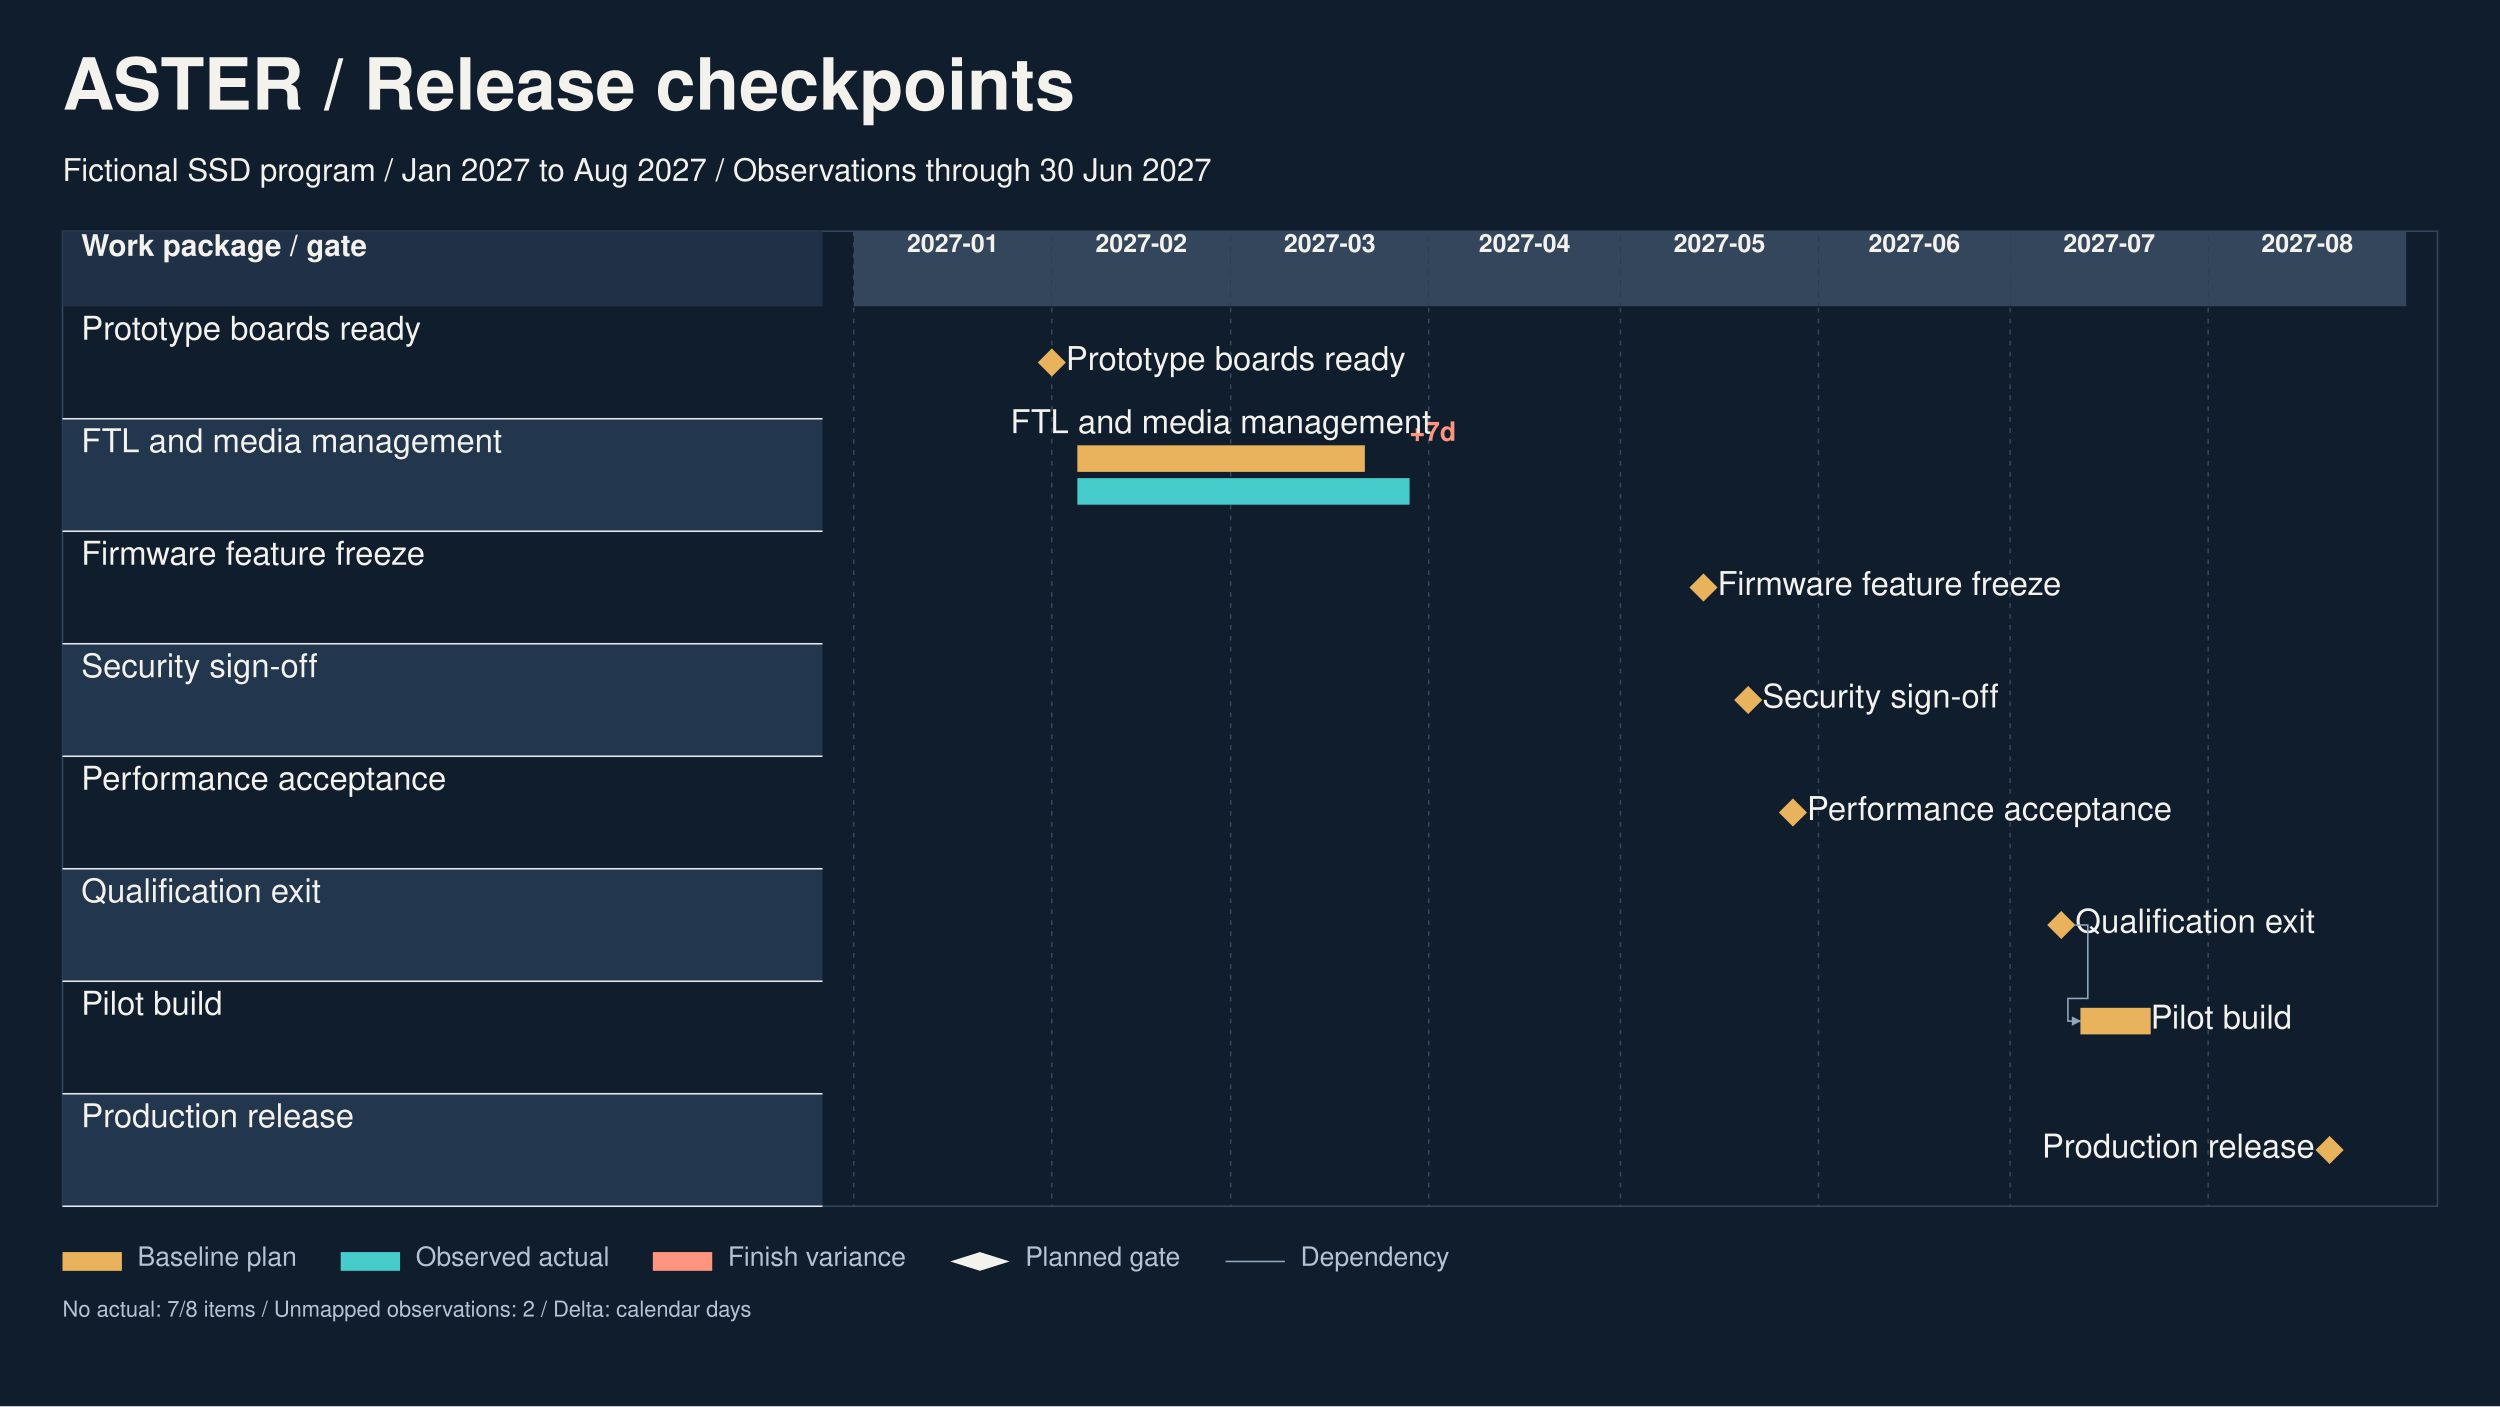
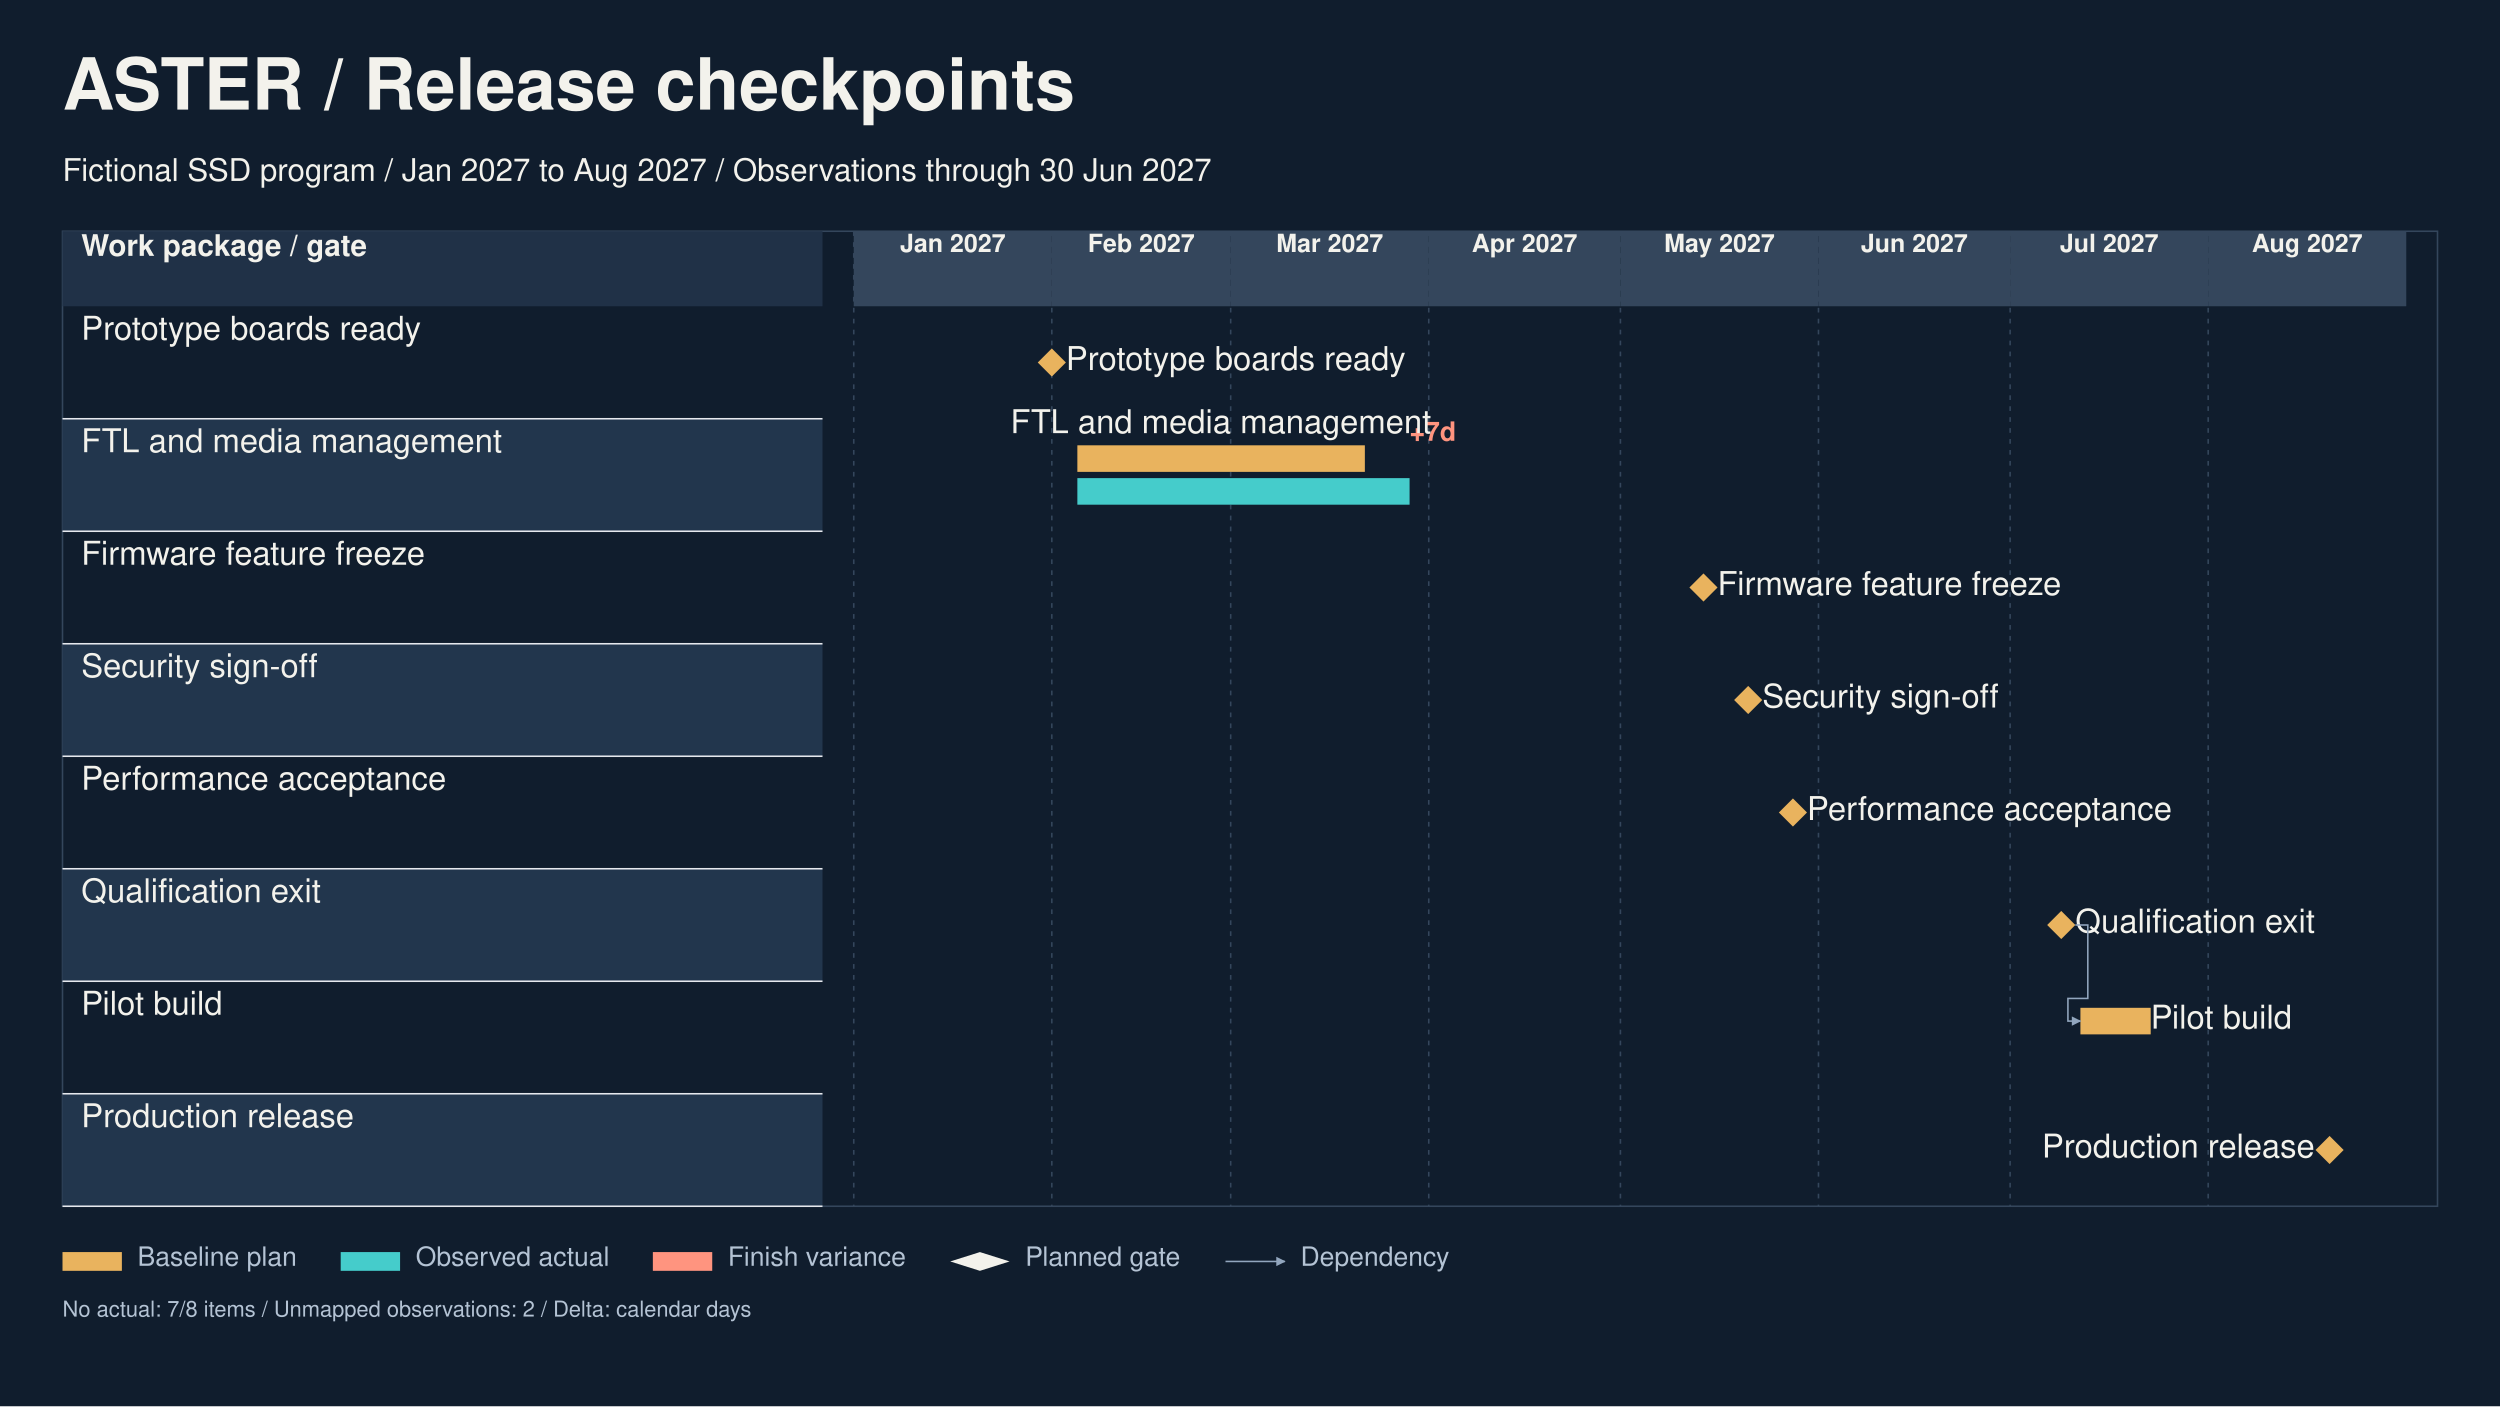
<svg xmlns="http://www.w3.org/2000/svg" width="1600" height="900" viewBox="0 0 1600 900" role="img" aria-labelledby="title desc">
  <defs>
    <marker id="dependency-arrow" markerWidth="6" markerHeight="6" refX="5.5" refY="3.0" orient="auto">
      <path d="M0 0L6 3.0L0 6Z" fill="#92A6BE" />
    </marker>
  </defs>
  <rect width="1600" height="900" fill="#101D2D" />
  <rect data-scene-id="table-timeline:table-frame:table::primitive" data-purpose="table-frame" data-source-ref="table" x="40" y="148" width="1520" height="624" fill="none" stroke="#34465C" />
  <rect data-scene-id="table-timeline:table-header-band:table-header::primitive" data-purpose="table-header" data-source-ref="table-header" x="40" y="148" width="486.4" height="48" fill="#203147" stroke="none" />
  <rect data-scene-id="table-timeline:row-shade:ftl::primitive" data-purpose="row-shade" data-source-ref="ftl" x="40" y="268" width="486.4" height="72" fill="#22364D" stroke="none" />
  <rect data-scene-id="table-timeline:row-shade:security-exit::primitive" data-purpose="row-shade" data-source-ref="security-exit" x="40" y="412" width="486.4" height="72" fill="#22364D" stroke="none" />
  <rect data-scene-id="table-timeline:row-shade:qual-exit::primitive" data-purpose="row-shade" data-source-ref="qual-exit" x="40" y="556" width="486.4" height="72" fill="#22364D" stroke="none" />
  <rect data-scene-id="table-timeline:row-shade:release::primitive" data-purpose="row-shade" data-source-ref="release" x="40" y="700" width="486.4" height="72" fill="#22364D" stroke="none" />
  <path data-scene-id="table-timeline:table-row-rule:board::primitive" data-purpose="table-row" data-source-ref="board" d="M40 268L526.4 268" stroke="#E6E9EE" fill="none" />
  <path data-scene-id="table-timeline:table-row-rule:ftl::primitive" data-purpose="table-row" data-source-ref="ftl" d="M40 340L526.4 340" stroke="#E6E9EE" fill="none" />
  <path data-scene-id="table-timeline:table-row-rule:fw-freeze::primitive" data-purpose="table-row" data-source-ref="fw-freeze" d="M40 412L526.4 412" stroke="#E6E9EE" fill="none" />
  <path data-scene-id="table-timeline:table-row-rule:security-exit::primitive" data-purpose="table-row" data-source-ref="security-exit" d="M40 484L526.4 484" stroke="#E6E9EE" fill="none" />
  <path data-scene-id="table-timeline:table-row-rule:perf-exit::primitive" data-purpose="table-row" data-source-ref="perf-exit" d="M40 556L526.4 556" stroke="#E6E9EE" fill="none" />
  <path data-scene-id="table-timeline:table-row-rule:qual-exit::primitive" data-purpose="table-row" data-source-ref="qual-exit" d="M40 628L526.4 628" stroke="#E6E9EE" fill="none" />
  <path data-scene-id="table-timeline:table-row-rule:pilot::primitive" data-purpose="table-row" data-source-ref="pilot" d="M40 700L526.4 700" stroke="#E6E9EE" fill="none" />
  <path data-scene-id="table-timeline:table-row-rule:release::primitive" data-purpose="table-row" data-source-ref="release" d="M40 772L526.4 772" stroke="#E6E9EE" fill="none" />
  <rect data-scene-id="table-timeline:axis-band:axis:month:0:axis:primitive" data-purpose="axis-band" data-source-ref="axis:month:0" x="546.4" y="148" width="126.76" height="48" fill="#34465C" stroke="none" />
  <rect data-scene-id="table-timeline:axis-band:axis:month:1:axis:primitive" data-purpose="axis-band" data-source-ref="axis:month:1" x="673.16" y="148" width="114.49" height="48" fill="#34465C" stroke="none" />
  <rect data-scene-id="table-timeline:axis-band:axis:month:2:axis:primitive" data-purpose="axis-band" data-source-ref="axis:month:2" x="787.64" y="148" width="126.76" height="48" fill="#34465C" stroke="none" />
  <rect data-scene-id="table-timeline:axis-band:axis:month:3:axis:primitive" data-purpose="axis-band" data-source-ref="axis:month:3" x="914.4" y="148" width="122.67" height="48" fill="#34465C" stroke="none" />
  <rect data-scene-id="table-timeline:axis-band:axis:month:4:axis:primitive" data-purpose="axis-band" data-source-ref="axis:month:4" x="1037.07" y="148" width="126.76" height="48" fill="#34465C" stroke="none" />
  <rect data-scene-id="table-timeline:axis-band:axis:month:5:axis:primitive" data-purpose="axis-band" data-source-ref="axis:month:5" x="1163.82" y="148" width="122.67" height="48" fill="#34465C" stroke="none" />
  <rect data-scene-id="table-timeline:axis-band:axis:month:6:axis:primitive" data-purpose="axis-band" data-source-ref="axis:month:6" x="1286.49" y="148" width="126.76" height="48" fill="#34465C" stroke="none" />
  <rect data-scene-id="table-timeline:axis-band:axis:month:7:axis:primitive" data-purpose="axis-band" data-source-ref="axis:month:7" x="1413.24" y="148" width="126.76" height="48" fill="#34465C" stroke="none" />
  <path data-scene-id="table-timeline:tick:tick:month:0:axis:primitive" data-purpose="axis-major" data-source-ref="tick:month:0" d="M546.4 148L546.4 772" stroke="#34465C" fill="none" stroke-dasharray="3 4" />
  <path data-scene-id="table-timeline:tick:tick:month:1:axis:primitive" data-purpose="axis-major" data-source-ref="tick:month:1" d="M673.16 148L673.16 772" stroke="#34465C" fill="none" stroke-dasharray="3 4" />
  <path data-scene-id="table-timeline:tick:tick:month:2:axis:primitive" data-purpose="axis-major" data-source-ref="tick:month:2" d="M787.64 148L787.64 772" stroke="#34465C" fill="none" stroke-dasharray="3 4" />
  <path data-scene-id="table-timeline:tick:tick:month:3:axis:primitive" data-purpose="axis-major" data-source-ref="tick:month:3" d="M914.4 148L914.4 772" stroke="#34465C" fill="none" stroke-dasharray="3 4" />
  <path data-scene-id="table-timeline:tick:tick:month:4:axis:primitive" data-purpose="axis-major" data-source-ref="tick:month:4" d="M1037.07 148L1037.07 772" stroke="#34465C" fill="none" stroke-dasharray="3 4" />
  <path data-scene-id="table-timeline:tick:tick:month:5:axis:primitive" data-purpose="axis-major" data-source-ref="tick:month:5" d="M1163.82 148L1163.82 772" stroke="#34465C" fill="none" stroke-dasharray="3 4" />
  <path data-scene-id="table-timeline:tick:tick:month:6:axis:primitive" data-purpose="axis-major" data-source-ref="tick:month:6" d="M1286.49 148L1286.49 772" stroke="#34465C" fill="none" stroke-dasharray="3 4" />
  <path data-scene-id="table-timeline:tick:tick:month:7:axis:primitive" data-purpose="axis-major" data-source-ref="tick:month:7" d="M1413.24 148L1413.24 772" stroke="#34465C" fill="none" stroke-dasharray="3 4" />
-   <path data-scene-id="table-timeline:comparison-mark:board:planned:primitive" data-purpose="planned" data-source-ref="board" data-lane-offset="27" d="M673.16 223L682.16 232L673.16 241L664.16 232Z" fill="#E9B35E" />
-   <rect data-scene-id="table-timeline:comparison-mark:ftl:planned:primitive" data-purpose="planned" data-source-ref="ftl" data-lane-offset="89" x="689.51" y="285" width="184" height="17" fill="#E9B35E" stroke="none" />
-   <rect data-scene-id="table-timeline:comparison-mark:ftl:actual:primitive" data-purpose="actual" data-source-ref="ftl" data-lane-offset="110" x="689.51" y="306" width="212.62" height="17" fill="#45CCCB" stroke="none" />
+   <path data-scene-id="table-timeline:comparison-mark:board:planned:primitive" data-purpose="planned" data-source-ref="board" data-lane-offset="27" d="M673.16 223L682.16 232L673.16 241L664.16 232Z" fill="#E9B35E" opacity="1" />
+   <rect data-scene-id="table-timeline:comparison-mark:ftl:planned:primitive" data-purpose="planned" data-source-ref="ftl" data-lane-offset="89" x="689.51" y="285" width="184" height="17" fill="#E9B35E" stroke="none" opacity="1" />
+   <rect data-scene-id="table-timeline:comparison-mark:ftl:actual:primitive" data-purpose="actual" data-source-ref="ftl" data-lane-offset="110" x="689.51" y="306" width="212.62" height="17" fill="#45CCCB" stroke="none" opacity="1" />
  <text data-scene-id="table-timeline:comparison-mark:ftl:finish-delta:primitive" data-purpose="variance" data-source-ref="ftl" x="902.13" y="282.09" font-family="Nimbus Sans, Arial, sans-serif" font-size="17" font-weight="700" letter-spacing="0" fill="#FF947F" text-anchor="start">+7d</text>
-   <path data-scene-id="table-timeline:comparison-mark:fw-freeze:planned:primitive" data-purpose="planned" data-source-ref="fw-freeze" data-lane-offset="171" d="M1090.22 367L1099.22 376L1090.22 385L1081.22 376Z" fill="#E9B35E" />
-   <path data-scene-id="table-timeline:comparison-mark:security-exit:planned:primitive" data-purpose="planned" data-source-ref="security-exit" data-lane-offset="243" d="M1118.84 439L1127.84 448L1118.84 457L1109.84 448Z" fill="#E9B35E" />
-   <path data-scene-id="table-timeline:comparison-mark:perf-exit:planned:primitive" data-purpose="planned" data-source-ref="perf-exit" data-lane-offset="315" d="M1147.47 511L1156.47 520L1147.47 529L1138.47 520Z" fill="#E9B35E" />
-   <path data-scene-id="table-timeline:comparison-mark:qual-exit:planned:primitive" data-purpose="planned" data-source-ref="qual-exit" data-lane-offset="387" d="M1319.2 583L1328.2 592L1319.2 601L1310.2 592Z" fill="#E9B35E" />
-   <rect data-scene-id="table-timeline:comparison-mark:pilot:planned:primitive" data-purpose="planned" data-source-ref="pilot" data-lane-offset="449" x="1331.47" y="645" width="44.98" height="17" fill="#E9B35E" stroke="none" />
-   <path data-scene-id="table-timeline:comparison-mark:release:planned:primitive" data-purpose="planned" data-source-ref="release" data-lane-offset="531" d="M1490.93 727L1499.93 736L1490.93 745L1481.93 736Z" fill="#E9B35E" />
+   <path data-scene-id="table-timeline:comparison-mark:fw-freeze:planned:primitive" data-purpose="planned" data-source-ref="fw-freeze" data-lane-offset="171" d="M1090.22 367L1099.22 376L1090.22 385L1081.22 376Z" fill="#E9B35E" opacity="1" />
+   <path data-scene-id="table-timeline:comparison-mark:security-exit:planned:primitive" data-purpose="planned" data-source-ref="security-exit" data-lane-offset="243" d="M1118.84 439L1127.84 448L1118.84 457L1109.84 448Z" fill="#E9B35E" opacity="1" />
+   <path data-scene-id="table-timeline:comparison-mark:perf-exit:planned:primitive" data-purpose="planned" data-source-ref="perf-exit" data-lane-offset="315" d="M1147.47 511L1156.47 520L1147.47 529L1138.47 520Z" fill="#E9B35E" opacity="1" />
+   <path data-scene-id="table-timeline:comparison-mark:qual-exit:planned:primitive" data-purpose="planned" data-source-ref="qual-exit" data-lane-offset="387" d="M1319.2 583L1328.2 592L1319.2 601L1310.2 592Z" fill="#E9B35E" opacity="1" />
+   <rect data-scene-id="table-timeline:comparison-mark:pilot:planned:primitive" data-purpose="planned" data-source-ref="pilot" data-lane-offset="449" x="1331.47" y="645" width="44.98" height="17" fill="#E9B35E" stroke="none" opacity="1" />
+   <path data-scene-id="table-timeline:comparison-mark:release:planned:primitive" data-purpose="planned" data-source-ref="release" data-lane-offset="531" d="M1490.93 727L1499.93 736L1490.93 745L1481.93 736Z" fill="#E9B35E" opacity="1" />
  <text data-scene-id="table-timeline:table-column-label:Work package / gate::primitive" data-purpose="table-header" data-source-ref="Work package / gate" x="52" y="163.75" font-family="Nimbus Sans, Arial, sans-serif" font-size="19" font-weight="700" letter-spacing="0" fill="#F3F2EC" text-anchor="start">Work package / gate</text>
  <text data-scene-id="table-timeline:table-cell:board:Work package / gate::primitive" data-purpose="table-cell" data-source-ref="board:Work package / gate" x="52" y="217.41" font-family="Nimbus Sans, Arial, sans-serif" font-size="21" font-weight="400" letter-spacing="0" fill="#F3F2EC" text-anchor="start">Prototype boards ready</text>
  <text data-scene-id="table-timeline:table-cell:ftl:Work package / gate::primitive" data-purpose="table-cell" data-source-ref="ftl:Work package / gate" x="52" y="289.41" font-family="Nimbus Sans, Arial, sans-serif" font-size="21" font-weight="400" letter-spacing="0" fill="#F3F2EC" text-anchor="start">FTL and media management</text>
  <text data-scene-id="table-timeline:table-cell:fw-freeze:Work package / gate::primitive" data-purpose="table-cell" data-source-ref="fw-freeze:Work package / gate" x="52" y="361.41" font-family="Nimbus Sans, Arial, sans-serif" font-size="21" font-weight="400" letter-spacing="0" fill="#F3F2EC" text-anchor="start">Firmware feature freeze</text>
  <text data-scene-id="table-timeline:table-cell:security-exit:Work package / gate::primitive" data-purpose="table-cell" data-source-ref="security-exit:Work package / gate" x="52" y="433.41" font-family="Nimbus Sans, Arial, sans-serif" font-size="21" font-weight="400" letter-spacing="0" fill="#F3F2EC" text-anchor="start">Security sign-off</text>
  <text data-scene-id="table-timeline:table-cell:perf-exit:Work package / gate::primitive" data-purpose="table-cell" data-source-ref="perf-exit:Work package / gate" x="52" y="505.41" font-family="Nimbus Sans, Arial, sans-serif" font-size="21" font-weight="400" letter-spacing="0" fill="#F3F2EC" text-anchor="start">Performance acceptance</text>
  <text data-scene-id="table-timeline:table-cell:qual-exit:Work package / gate::primitive" data-purpose="table-cell" data-source-ref="qual-exit:Work package / gate" x="52" y="577.41" font-family="Nimbus Sans, Arial, sans-serif" font-size="21" font-weight="400" letter-spacing="0" fill="#F3F2EC" text-anchor="start">Qualification exit</text>
  <text data-scene-id="table-timeline:table-cell:pilot:Work package / gate::primitive" data-purpose="table-cell" data-source-ref="pilot:Work package / gate" x="52" y="649.41" font-family="Nimbus Sans, Arial, sans-serif" font-size="21" font-weight="400" letter-spacing="0" fill="#F3F2EC" text-anchor="start">Pilot build</text>
  <text data-scene-id="table-timeline:table-cell:release:Work package / gate::primitive" data-purpose="table-cell" data-source-ref="release:Work package / gate" x="52" y="721.41" font-family="Nimbus Sans, Arial, sans-serif" font-size="21" font-weight="400" letter-spacing="0" fill="#F3F2EC" text-anchor="start">Production release</text>
-   <text data-scene-id="table-timeline:axis-label:axis:month:0:axis:primitive" data-purpose="axis-band" data-source-ref="axis:month:0" x="609.78" y="161.26" font-family="Nimbus Sans, Arial, sans-serif" font-size="16" font-weight="700" letter-spacing="0" fill="#F3F2EC" text-anchor="middle">2027-01</text>
-   <text data-scene-id="table-timeline:axis-label:axis:month:1:axis:primitive" data-purpose="axis-band" data-source-ref="axis:month:1" x="730.4" y="161.26" font-family="Nimbus Sans, Arial, sans-serif" font-size="16" font-weight="700" letter-spacing="0" fill="#F3F2EC" text-anchor="middle">2027-02</text>
-   <text data-scene-id="table-timeline:axis-label:axis:month:2:axis:primitive" data-purpose="axis-band" data-source-ref="axis:month:2" x="851.02" y="161.26" font-family="Nimbus Sans, Arial, sans-serif" font-size="16" font-weight="700" letter-spacing="0" fill="#F3F2EC" text-anchor="middle">2027-03</text>
-   <text data-scene-id="table-timeline:axis-label:axis:month:3:axis:primitive" data-purpose="axis-band" data-source-ref="axis:month:3" x="975.73" y="161.26" font-family="Nimbus Sans, Arial, sans-serif" font-size="16" font-weight="700" letter-spacing="0" fill="#F3F2EC" text-anchor="middle">2027-04</text>
-   <text data-scene-id="table-timeline:axis-label:axis:month:4:axis:primitive" data-purpose="axis-band" data-source-ref="axis:month:4" x="1100.44" y="161.26" font-family="Nimbus Sans, Arial, sans-serif" font-size="16" font-weight="700" letter-spacing="0" fill="#F3F2EC" text-anchor="middle">2027-05</text>
-   <text data-scene-id="table-timeline:axis-label:axis:month:5:axis:primitive" data-purpose="axis-band" data-source-ref="axis:month:5" x="1225.16" y="161.26" font-family="Nimbus Sans, Arial, sans-serif" font-size="16" font-weight="700" letter-spacing="0" fill="#F3F2EC" text-anchor="middle">2027-06</text>
-   <text data-scene-id="table-timeline:axis-label:axis:month:6:axis:primitive" data-purpose="axis-band" data-source-ref="axis:month:6" x="1349.87" y="161.26" font-family="Nimbus Sans, Arial, sans-serif" font-size="16" font-weight="700" letter-spacing="0" fill="#F3F2EC" text-anchor="middle">2027-07</text>
-   <text data-scene-id="table-timeline:axis-label:axis:month:7:axis:primitive" data-purpose="axis-band" data-source-ref="axis:month:7" x="1476.62" y="161.26" font-family="Nimbus Sans, Arial, sans-serif" font-size="16" font-weight="700" letter-spacing="0" fill="#F3F2EC" text-anchor="middle">2027-08</text>
+   <text data-scene-id="table-timeline:axis-label:axis:month:0:axis:primitive" data-purpose="axis-band" data-source-ref="axis:month:0" x="609.78" y="161.26" font-family="Nimbus Sans, Arial, sans-serif" font-size="16" font-weight="700" letter-spacing="0" fill="#F3F2EC" text-anchor="middle">Jan 2027</text>
+   <text data-scene-id="table-timeline:axis-label:axis:month:1:axis:primitive" data-purpose="axis-band" data-source-ref="axis:month:1" x="730.4" y="161.26" font-family="Nimbus Sans, Arial, sans-serif" font-size="16" font-weight="700" letter-spacing="0" fill="#F3F2EC" text-anchor="middle">Feb 2027</text>
+   <text data-scene-id="table-timeline:axis-label:axis:month:2:axis:primitive" data-purpose="axis-band" data-source-ref="axis:month:2" x="851.02" y="161.26" font-family="Nimbus Sans, Arial, sans-serif" font-size="16" font-weight="700" letter-spacing="0" fill="#F3F2EC" text-anchor="middle">Mar 2027</text>
+   <text data-scene-id="table-timeline:axis-label:axis:month:3:axis:primitive" data-purpose="axis-band" data-source-ref="axis:month:3" x="975.73" y="161.26" font-family="Nimbus Sans, Arial, sans-serif" font-size="16" font-weight="700" letter-spacing="0" fill="#F3F2EC" text-anchor="middle">Apr 2027</text>
+   <text data-scene-id="table-timeline:axis-label:axis:month:4:axis:primitive" data-purpose="axis-band" data-source-ref="axis:month:4" x="1100.44" y="161.26" font-family="Nimbus Sans, Arial, sans-serif" font-size="16" font-weight="700" letter-spacing="0" fill="#F3F2EC" text-anchor="middle">May 2027</text>
+   <text data-scene-id="table-timeline:axis-label:axis:month:5:axis:primitive" data-purpose="axis-band" data-source-ref="axis:month:5" x="1225.16" y="161.26" font-family="Nimbus Sans, Arial, sans-serif" font-size="16" font-weight="700" letter-spacing="0" fill="#F3F2EC" text-anchor="middle">Jun 2027</text>
+   <text data-scene-id="table-timeline:axis-label:axis:month:6:axis:primitive" data-purpose="axis-band" data-source-ref="axis:month:6" x="1349.87" y="161.26" font-family="Nimbus Sans, Arial, sans-serif" font-size="16" font-weight="700" letter-spacing="0" fill="#F3F2EC" text-anchor="middle">Jul 2027</text>
+   <text data-scene-id="table-timeline:axis-label:axis:month:7:axis:primitive" data-purpose="axis-band" data-source-ref="axis:month:7" x="1476.62" y="161.26" font-family="Nimbus Sans, Arial, sans-serif" font-size="16" font-weight="700" letter-spacing="0" fill="#F3F2EC" text-anchor="middle">Aug 2027</text>
  <text data-scene-id="table-timeline:item-label:board::primitive" data-purpose="item-label" data-source-ref="board" x="682.16" y="236.81" font-family="Nimbus Sans, Arial, sans-serif" font-size="21" font-weight="400" letter-spacing="0" fill="#F3F2EC" text-anchor="start">Prototype boards ready</text>
  <text data-scene-id="table-timeline:item-label:ftl::primitive" data-purpose="item-label" data-source-ref="ftl" x="646.7" y="277.21" font-family="Nimbus Sans, Arial, sans-serif" font-size="21" font-weight="400" letter-spacing="0" fill="#F3F2EC" text-anchor="start">FTL and media management</text>
  <text data-scene-id="table-timeline:item-label:fw-freeze::primitive" data-purpose="item-label" data-source-ref="fw-freeze" x="1099.22" y="380.81" font-family="Nimbus Sans, Arial, sans-serif" font-size="21" font-weight="400" letter-spacing="0" fill="#F3F2EC" text-anchor="start">Firmware feature freeze</text>
  <text data-scene-id="table-timeline:item-label:security-exit::primitive" data-purpose="item-label" data-source-ref="security-exit" x="1127.84" y="452.81" font-family="Nimbus Sans, Arial, sans-serif" font-size="21" font-weight="400" letter-spacing="0" fill="#F3F2EC" text-anchor="start">Security sign-off</text>
  <text data-scene-id="table-timeline:item-label:perf-exit::primitive" data-purpose="item-label" data-source-ref="perf-exit" x="1156.47" y="524.81" font-family="Nimbus Sans, Arial, sans-serif" font-size="21" font-weight="400" letter-spacing="0" fill="#F3F2EC" text-anchor="start">Performance acceptance</text>
  <text data-scene-id="table-timeline:item-label:qual-exit::primitive" data-purpose="item-label" data-source-ref="qual-exit" x="1328.2" y="596.81" font-family="Nimbus Sans, Arial, sans-serif" font-size="21" font-weight="400" letter-spacing="0" fill="#F3F2EC" text-anchor="start">Qualification exit</text>
  <text data-scene-id="table-timeline:item-label:pilot::primitive" data-purpose="item-label" data-source-ref="pilot" x="1376.44" y="658.31" font-family="Nimbus Sans, Arial, sans-serif" font-size="21" font-weight="400" letter-spacing="0" fill="#F3F2EC" text-anchor="start">Pilot build</text>
  <text data-scene-id="table-timeline:item-label:release::primitive" data-purpose="item-label" data-source-ref="release" x="1306.86" y="740.81" font-family="Nimbus Sans, Arial, sans-serif" font-size="21" font-weight="400" letter-spacing="0" fill="#F3F2EC" text-anchor="start">Production release</text>
  <text data-scene-id="table-timeline:title-text:project::primitive" data-purpose="heading" data-source-ref="project" x="40" y="70.13" font-family="Nimbus Sans, Arial, sans-serif" font-size="46" font-weight="700" letter-spacing="0" fill="#F3F2EC" text-anchor="start">ASTER / Release checkpoints</text>
  <text data-scene-id="table-timeline:subtitle-text:view:window::primitive" data-purpose="subtitle" data-source-ref="view:window" x="40" y="115.78" font-family="Nimbus Sans, Arial, sans-serif" font-size="20" font-weight="400" letter-spacing="0" fill="#F3F2EC" text-anchor="start">Fictional SSD program / Jan 2027 to Aug 2027 / Observations through 30 Jun 2027</text>
  <path data-scene-id="table-timeline:dependency-connector:qual-pilot:dependency:primitive" data-purpose="routed-connector" data-source-ref="qual-pilot" d="M1328.2 592L1336.2 592L1336.2 639L1323.47 639L1323.47 653.5L1331.47 653.5" stroke="#92A6BE" fill="none" marker-end="url(#dependency-arrow)" data-from-port-id="table-timeline:comparison-mark:qual-exit:planned:at" data-from-endpoint="at" data-to-port-id="table-timeline:comparison-mark:pilot:planned:start" data-to-endpoint="start" />
  <rect data-scene-id="table-timeline:legend-swatch:planned:planned:primitive" data-purpose="legend-swatch" data-source-ref="planned" x="40" y="801.33" width="38" height="12" fill="#E9B35E" stroke="none" />
  <rect data-scene-id="table-timeline:legend-swatch:actual:actual:primitive" data-purpose="legend-swatch" data-source-ref="actual" x="218.05" y="801.33" width="38" height="12" fill="#45CCCB" stroke="none" />
  <rect data-scene-id="table-timeline:legend-swatch:variance:variance:primitive" data-purpose="legend-swatch" data-source-ref="variance" x="417.83" y="801.33" width="38" height="12" fill="#FF947F" stroke="none" />
  <path data-scene-id="table-timeline:legend-swatch:milestone:milestone:primitive" data-purpose="legend-swatch" data-source-ref="milestone" d="M627.14 801.33L646.14 807.33L627.14 813.33L608.14 807.33Z" fill="#F3F2EC" />
-   <path data-scene-id="table-timeline:legend-swatch:dependency:dependency:primitive" data-purpose="legend-swatch" data-source-ref="dependency" d="M784.32 807.33L822.32 807.33" stroke="#92A6BE" fill="none" />
+   <path data-scene-id="table-timeline:legend-swatch:dependency:dependency:primitive" data-purpose="legend-swatch" data-source-ref="dependency" d="M784.32 807.33L822.32 807.33" stroke="#92A6BE" fill="none" marker-end="url(#dependency-arrow)" />
  <text data-scene-id="table-timeline:legend-label:planned:planned:primitive" data-purpose="legend-label" data-source-ref="planned" x="88" y="810.09" font-family="Nimbus Sans, Arial, sans-serif" font-size="17" font-weight="400" letter-spacing="0" fill="#B4C3D4" text-anchor="start">Baseline plan</text>
  <text data-scene-id="table-timeline:legend-label:actual:actual:primitive" data-purpose="legend-label" data-source-ref="actual" x="266.05" y="810.09" font-family="Nimbus Sans, Arial, sans-serif" font-size="17" font-weight="400" letter-spacing="0" fill="#B4C3D4" text-anchor="start">Observed actual</text>
  <text data-scene-id="table-timeline:legend-label:variance:variance:primitive" data-purpose="legend-label" data-source-ref="variance" x="465.83" y="810.09" font-family="Nimbus Sans, Arial, sans-serif" font-size="17" font-weight="400" letter-spacing="0" fill="#B4C3D4" text-anchor="start">Finish variance</text>
  <text data-scene-id="table-timeline:legend-label:milestone:milestone:primitive" data-purpose="legend-label" data-source-ref="milestone" x="656.14" y="810.09" font-family="Nimbus Sans, Arial, sans-serif" font-size="17" font-weight="400" letter-spacing="0" fill="#B4C3D4" text-anchor="start">Planned gate</text>
  <text data-scene-id="table-timeline:legend-label:dependency:dependency:primitive" data-purpose="legend-label" data-source-ref="dependency" x="832.32" y="810.09" font-family="Nimbus Sans, Arial, sans-serif" font-size="17" font-weight="400" letter-spacing="0" fill="#B4C3D4" text-anchor="start">Dependency</text>
  <text data-scene-id="table-timeline:coverage-text:coverage::primitive" data-purpose="data-coverage" data-source-ref="coverage" x="40" y="842.61" font-family="Nimbus Sans, Arial, sans-serif" font-size="14" font-weight="400" letter-spacing="0" fill="#B4C3D4" text-anchor="start">No actual: 7/8 items / Unmapped observations: 2 / Delta: calendar days</text>
</svg>
